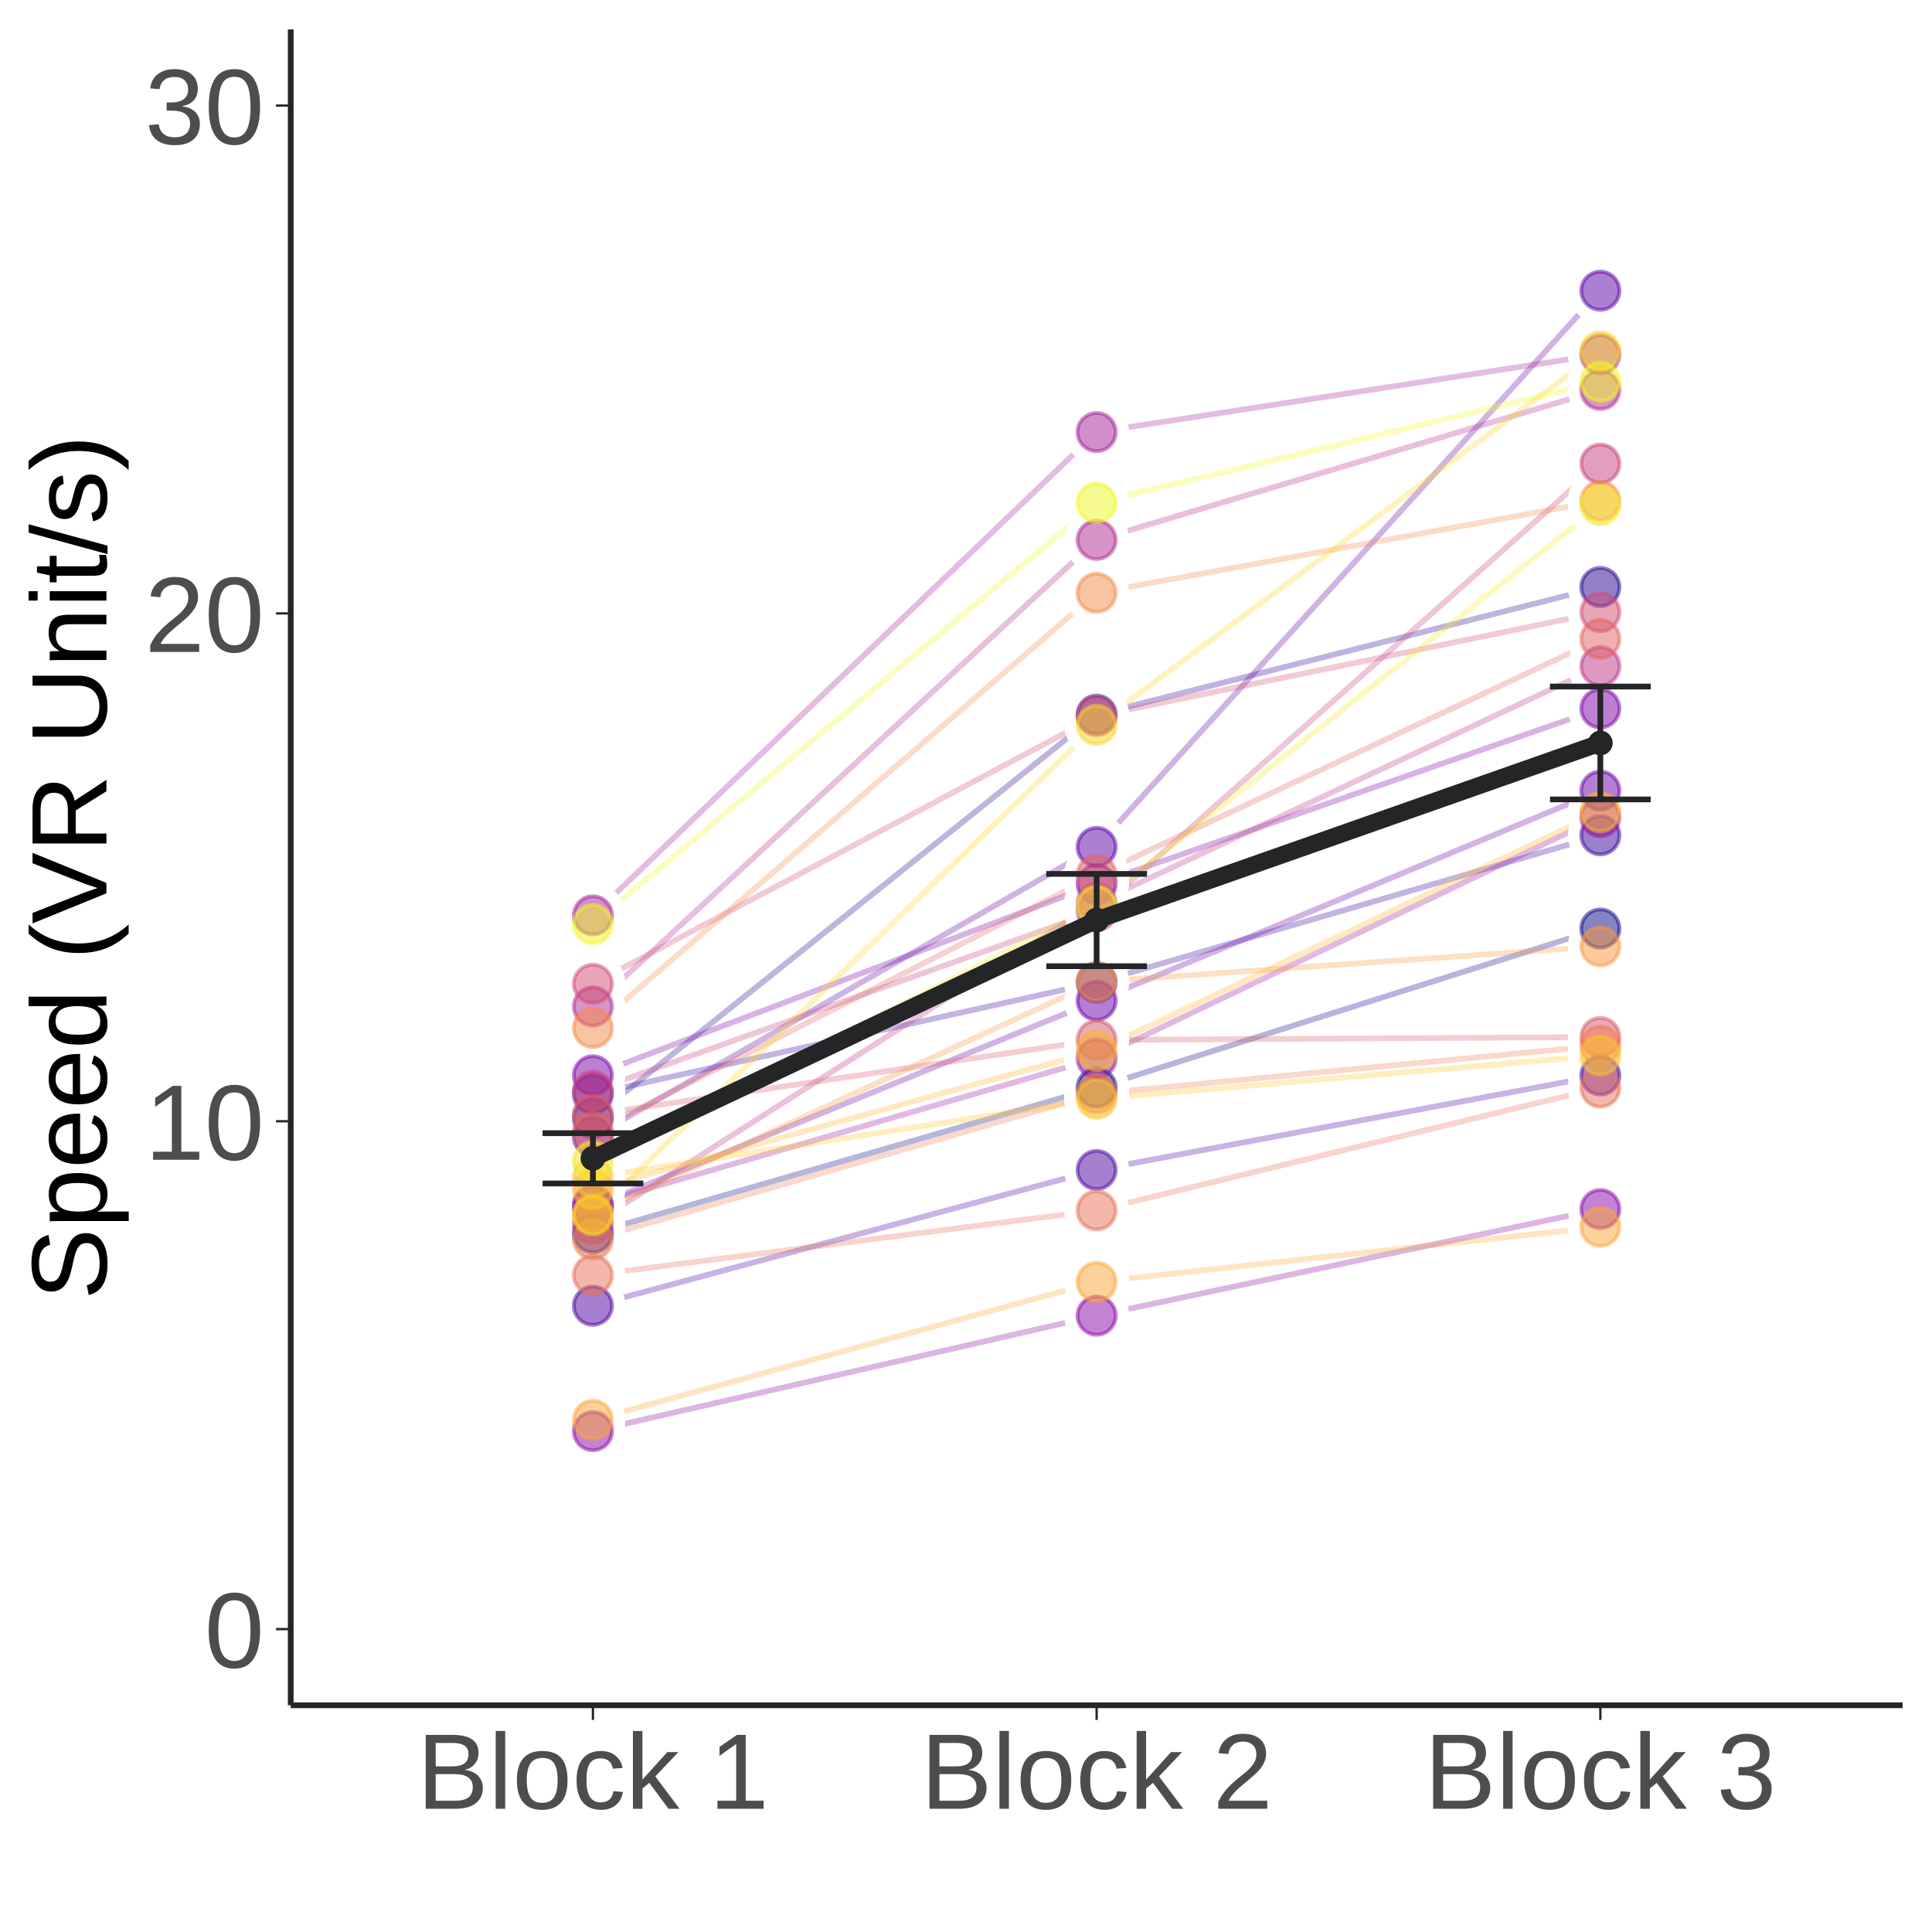
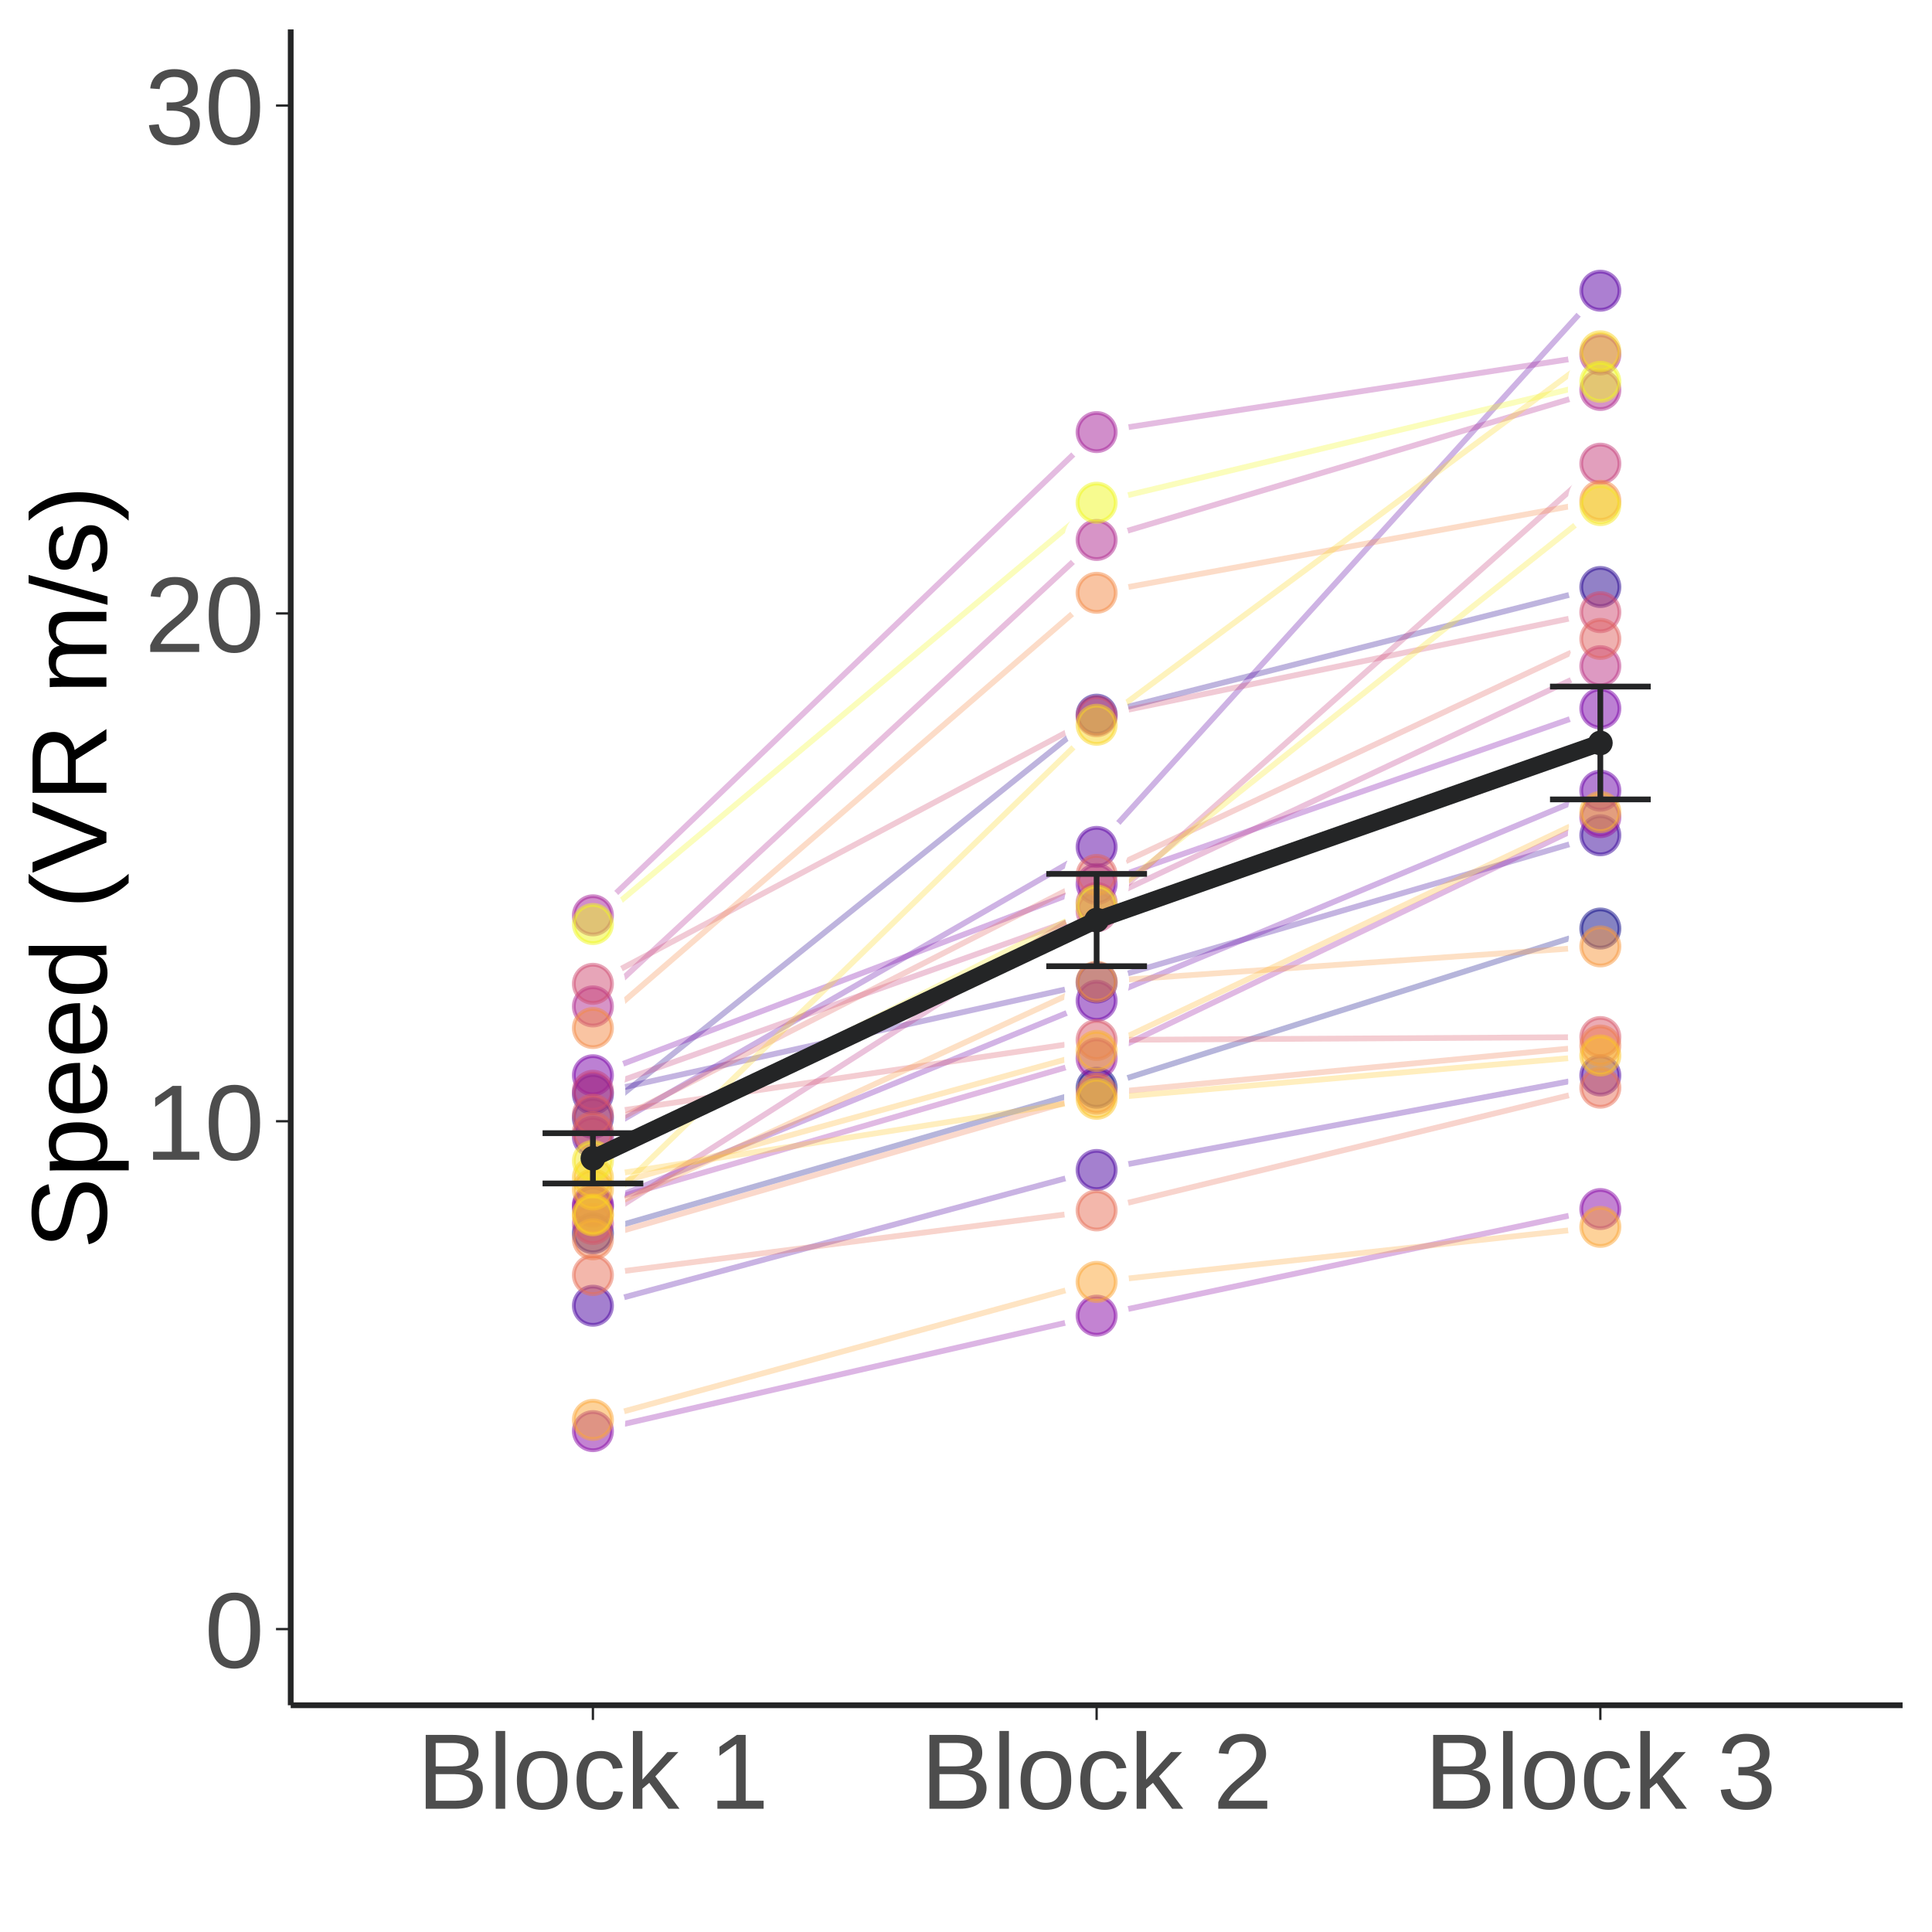
<svg xmlns="http://www.w3.org/2000/svg" class="svglite" width="360.00pt" height="360.00pt" viewBox="0 0 360.00 360.00">
  <defs>
    <style type="text/css">
    .svglite line, .svglite polyline, .svglite polygon, .svglite path, .svglite rect, .svglite circle {
      fill: none;
      stroke: #000000;
      stroke-linecap: round;
      stroke-linejoin: round;
      stroke-miterlimit: 10.00;
    }
    .svglite text {
      white-space: pre;
    }
  </style>
  </defs>
  <rect width="100%" height="100%" style="stroke: none; fill: #FFFFFF;" />
  <defs>
    <clipPath id="cpMC4wMHwzNjAuMDB8MC4wMHwzNjAuMDA=">
      <rect x="0.00" y="0.00" width="360.00" height="360.00" />
    </clipPath>
  </defs>
  <g clip-path="url(#cpMC4wMHwzNjAuMDB8MC4wMHwzNjAuMDA=)">
    <rect x="0.00" y="0.00" width="360.00" height="360.00" style="stroke-width: 1.07; stroke: #FFFFFF; fill: #FFFFFF;" />
  </g>
  <defs>
    <clipPath id="cpNTQuMTd8MzU0LjUyfDUuNDh8MzE3Ljc1">
      <rect x="54.17" y="5.48" width="300.35" height="312.27" />
    </clipPath>
  </defs>
  <g clip-path="url(#cpNTQuMTd8MzU0LjUyfDUuNDh8MzE3Ljc1)">
    <rect x="54.17" y="5.48" width="300.35" height="312.27" style="stroke-width: 1.07; stroke: none; fill: #FFFFFF;" />
    <polyline points="110.48,229.79 204.34,202.68 298.20,173.02 " style="stroke-width: 1.07; stroke: #0D0887; stroke-opacity: 0.30; stroke-linecap: butt;" />
    <polyline points="110.48,208.32 204.34,133.17 298.20,109.38 " style="stroke-width: 1.07; stroke: #260591; stroke-opacity: 0.30; stroke-linecap: butt;" />
    <polyline points="110.48,203.87 204.34,183.07 298.20,155.64 " style="stroke-width: 1.07; stroke: #39049A; stroke-opacity: 0.30; stroke-linecap: butt;" />
    <polyline points="110.48,243.30 204.34,218.01 298.20,200.40 " style="stroke-width: 1.07; stroke: #4A03A1; stroke-opacity: 0.30; stroke-linecap: butt;" />
    <polyline points="110.48,211.85 204.34,157.81 298.20,54.17 " style="stroke-width: 1.07; stroke: #5B01A5; stroke-opacity: 0.30; stroke-linecap: butt;" />
    <polyline points="110.48,224.86 204.34,186.47 298.20,147.33 " style="stroke-width: 1.07; stroke: #6A00A8; stroke-opacity: 0.30; stroke-linecap: butt;" />
    <polyline points="110.48,200.36 204.34,164.72 298.20,132.01 " style="stroke-width: 1.07; stroke: #7A02A8; stroke-opacity: 0.30; stroke-linecap: butt;" />
    <polyline points="110.48,266.67 204.34,245.15 298.20,225.29 " style="stroke-width: 1.07; stroke: #8908A6; stroke-opacity: 0.30; stroke-linecap: butt;" />
    <polyline points="110.48,224.46 204.34,197.23 298.20,152.26 " style="stroke-width: 1.07; stroke: #9714A1; stroke-opacity: 0.30; stroke-linecap: butt;" />
    <polyline points="110.48,170.56 204.34,80.51 298.20,66.04 " style="stroke-width: 1.07; stroke: #A51F99; stroke-opacity: 0.30; stroke-linecap: butt;" />
    <polyline points="110.48,187.53 204.34,100.61 298.20,72.66 " style="stroke-width: 1.07; stroke: #B12A90; stroke-opacity: 0.30; stroke-linecap: butt;" />
    <polyline points="110.48,228.07 204.34,168.26 298.20,124.13 " style="stroke-width: 1.07; stroke: #BC3587; stroke-opacity: 0.30; stroke-linecap: butt;" />
    <polyline points="110.48,203.25 204.34,169.81 298.20,86.40 " style="stroke-width: 1.07; stroke: #C6417D; stroke-opacity: 0.30; stroke-linecap: butt;" />
    <polyline points="110.48,183.32 204.34,133.46 298.20,114.07 " style="stroke-width: 1.07; stroke: #D04D73; stroke-opacity: 0.30; stroke-linecap: butt;" />
    <polyline points="110.48,207.71 204.34,193.78 298.20,193.24 " style="stroke-width: 1.07; stroke: #D9586A; stroke-opacity: 0.30; stroke-linecap: butt;" />
    <polyline points="110.48,210.96 204.34,163.03 298.20,119.05 " style="stroke-width: 1.07; stroke: #E16462; stroke-opacity: 0.30; stroke-linecap: butt;" />
    <polyline points="110.48,237.58 204.34,225.54 298.20,202.67 " style="stroke-width: 1.07; stroke: #E87059; stroke-opacity: 0.30; stroke-linecap: butt;" />
    <polyline points="110.48,230.93 204.34,203.79 298.20,194.82 " style="stroke-width: 1.07; stroke: #EF7D51; stroke-opacity: 0.30; stroke-linecap: butt;" />
    <polyline points="110.48,191.56 204.34,110.46 298.20,93.31 " style="stroke-width: 1.07; stroke: #F58A47; stroke-opacity: 0.30; stroke-linecap: butt;" />
    <polyline points="110.48,226.24 204.34,182.92 298.20,176.35 " style="stroke-width: 1.07; stroke: #F9983E; stroke-opacity: 0.30; stroke-linecap: butt;" />
    <polyline points="110.48,264.57 204.34,238.86 298.20,228.61 " style="stroke-width: 1.07; stroke: #FCA636; stroke-opacity: 0.30; stroke-linecap: butt;" />
    <polyline points="110.48,221.64 204.34,195.82 298.20,151.31 " style="stroke-width: 1.07; stroke: #FDB52E; stroke-opacity: 0.30; stroke-linecap: butt;" />
    <polyline points="110.48,219.40 204.34,204.75 298.20,196.67 " style="stroke-width: 1.07; stroke: #FDC527; stroke-opacity: 0.30; stroke-linecap: butt;" />
    <polyline points="110.48,226.45 204.34,135.05 298.20,65.46 " style="stroke-width: 1.07; stroke: #FBD624; stroke-opacity: 0.30; stroke-linecap: butt;" />
    <polyline points="110.48,216.33 204.34,168.73 298.20,94.12 " style="stroke-width: 1.07; stroke: #F6E826; stroke-opacity: 0.30; stroke-linecap: butt;" />
    <polyline points="110.48,172.18 204.34,93.67 298.20,71.15 " style="stroke-width: 1.07; stroke: #F0F921; stroke-opacity: 0.30; stroke-linecap: butt;" />
    <circle cx="110.48" cy="229.79" r="5.69" style="stroke-width: 0.71; stroke: #FFFFFF; fill: #FFFFFF;" />
    <circle cx="204.34" cy="202.68" r="5.69" style="stroke-width: 0.71; stroke: #FFFFFF; fill: #FFFFFF;" />
    <circle cx="298.20" cy="173.02" r="5.69" style="stroke-width: 0.71; stroke: #FFFFFF; fill: #FFFFFF;" />
    <circle cx="110.48" cy="208.32" r="5.69" style="stroke-width: 0.71; stroke: #FFFFFF; fill: #FFFFFF;" />
    <circle cx="204.34" cy="133.17" r="5.69" style="stroke-width: 0.71; stroke: #FFFFFF; fill: #FFFFFF;" />
    <circle cx="298.20" cy="109.38" r="5.69" style="stroke-width: 0.71; stroke: #FFFFFF; fill: #FFFFFF;" />
    <circle cx="110.48" cy="203.87" r="5.69" style="stroke-width: 0.71; stroke: #FFFFFF; fill: #FFFFFF;" />
    <circle cx="204.34" cy="183.07" r="5.69" style="stroke-width: 0.71; stroke: #FFFFFF; fill: #FFFFFF;" />
    <circle cx="298.20" cy="155.64" r="5.69" style="stroke-width: 0.71; stroke: #FFFFFF; fill: #FFFFFF;" />
    <circle cx="110.48" cy="243.30" r="5.69" style="stroke-width: 0.71; stroke: #FFFFFF; fill: #FFFFFF;" />
    <circle cx="204.34" cy="218.01" r="5.69" style="stroke-width: 0.71; stroke: #FFFFFF; fill: #FFFFFF;" />
    <circle cx="298.20" cy="200.40" r="5.69" style="stroke-width: 0.71; stroke: #FFFFFF; fill: #FFFFFF;" />
    <circle cx="110.48" cy="211.85" r="5.69" style="stroke-width: 0.71; stroke: #FFFFFF; fill: #FFFFFF;" />
    <circle cx="204.34" cy="157.81" r="5.69" style="stroke-width: 0.71; stroke: #FFFFFF; fill: #FFFFFF;" />
    <circle cx="298.20" cy="54.17" r="5.69" style="stroke-width: 0.71; stroke: #FFFFFF; fill: #FFFFFF;" />
    <circle cx="110.48" cy="224.86" r="5.69" style="stroke-width: 0.71; stroke: #FFFFFF; fill: #FFFFFF;" />
    <circle cx="204.34" cy="186.47" r="5.69" style="stroke-width: 0.71; stroke: #FFFFFF; fill: #FFFFFF;" />
    <circle cx="298.20" cy="147.33" r="5.69" style="stroke-width: 0.71; stroke: #FFFFFF; fill: #FFFFFF;" />
    <circle cx="110.48" cy="200.36" r="5.69" style="stroke-width: 0.71; stroke: #FFFFFF; fill: #FFFFFF;" />
    <circle cx="204.34" cy="164.72" r="5.69" style="stroke-width: 0.71; stroke: #FFFFFF; fill: #FFFFFF;" />
    <circle cx="298.20" cy="132.01" r="5.69" style="stroke-width: 0.71; stroke: #FFFFFF; fill: #FFFFFF;" />
    <circle cx="110.48" cy="266.67" r="5.69" style="stroke-width: 0.71; stroke: #FFFFFF; fill: #FFFFFF;" />
    <circle cx="204.34" cy="245.15" r="5.69" style="stroke-width: 0.71; stroke: #FFFFFF; fill: #FFFFFF;" />
    <circle cx="298.20" cy="225.29" r="5.69" style="stroke-width: 0.71; stroke: #FFFFFF; fill: #FFFFFF;" />
    <circle cx="110.48" cy="224.46" r="5.69" style="stroke-width: 0.71; stroke: #FFFFFF; fill: #FFFFFF;" />
    <circle cx="204.34" cy="197.23" r="5.69" style="stroke-width: 0.71; stroke: #FFFFFF; fill: #FFFFFF;" />
    <circle cx="298.20" cy="152.26" r="5.69" style="stroke-width: 0.71; stroke: #FFFFFF; fill: #FFFFFF;" />
    <circle cx="110.48" cy="170.56" r="5.69" style="stroke-width: 0.71; stroke: #FFFFFF; fill: #FFFFFF;" />
    <circle cx="204.34" cy="80.51" r="5.69" style="stroke-width: 0.71; stroke: #FFFFFF; fill: #FFFFFF;" />
    <circle cx="298.20" cy="66.04" r="5.69" style="stroke-width: 0.71; stroke: #FFFFFF; fill: #FFFFFF;" />
    <circle cx="110.48" cy="187.53" r="5.69" style="stroke-width: 0.71; stroke: #FFFFFF; fill: #FFFFFF;" />
    <circle cx="204.34" cy="100.61" r="5.69" style="stroke-width: 0.71; stroke: #FFFFFF; fill: #FFFFFF;" />
    <circle cx="298.20" cy="72.66" r="5.69" style="stroke-width: 0.71; stroke: #FFFFFF; fill: #FFFFFF;" />
    <circle cx="110.48" cy="228.07" r="5.69" style="stroke-width: 0.71; stroke: #FFFFFF; fill: #FFFFFF;" />
    <circle cx="204.34" cy="168.26" r="5.69" style="stroke-width: 0.71; stroke: #FFFFFF; fill: #FFFFFF;" />
    <circle cx="298.20" cy="124.13" r="5.69" style="stroke-width: 0.71; stroke: #FFFFFF; fill: #FFFFFF;" />
    <circle cx="110.48" cy="203.25" r="5.69" style="stroke-width: 0.71; stroke: #FFFFFF; fill: #FFFFFF;" />
    <circle cx="204.34" cy="169.81" r="5.69" style="stroke-width: 0.71; stroke: #FFFFFF; fill: #FFFFFF;" />
    <circle cx="298.20" cy="86.40" r="5.69" style="stroke-width: 0.71; stroke: #FFFFFF; fill: #FFFFFF;" />
    <circle cx="110.48" cy="183.32" r="5.69" style="stroke-width: 0.71; stroke: #FFFFFF; fill: #FFFFFF;" />
    <circle cx="204.34" cy="133.46" r="5.69" style="stroke-width: 0.71; stroke: #FFFFFF; fill: #FFFFFF;" />
    <circle cx="298.20" cy="114.07" r="5.69" style="stroke-width: 0.71; stroke: #FFFFFF; fill: #FFFFFF;" />
    <circle cx="110.48" cy="207.71" r="5.69" style="stroke-width: 0.71; stroke: #FFFFFF; fill: #FFFFFF;" />
    <circle cx="204.34" cy="193.78" r="5.69" style="stroke-width: 0.71; stroke: #FFFFFF; fill: #FFFFFF;" />
    <circle cx="298.20" cy="193.24" r="5.69" style="stroke-width: 0.71; stroke: #FFFFFF; fill: #FFFFFF;" />
    <circle cx="110.48" cy="210.96" r="5.69" style="stroke-width: 0.71; stroke: #FFFFFF; fill: #FFFFFF;" />
    <circle cx="204.34" cy="163.03" r="5.69" style="stroke-width: 0.71; stroke: #FFFFFF; fill: #FFFFFF;" />
    <circle cx="298.20" cy="119.05" r="5.69" style="stroke-width: 0.71; stroke: #FFFFFF; fill: #FFFFFF;" />
    <circle cx="110.48" cy="237.58" r="5.69" style="stroke-width: 0.71; stroke: #FFFFFF; fill: #FFFFFF;" />
    <circle cx="204.34" cy="225.54" r="5.69" style="stroke-width: 0.71; stroke: #FFFFFF; fill: #FFFFFF;" />
    <circle cx="298.20" cy="202.67" r="5.69" style="stroke-width: 0.71; stroke: #FFFFFF; fill: #FFFFFF;" />
    <circle cx="110.48" cy="230.93" r="5.69" style="stroke-width: 0.71; stroke: #FFFFFF; fill: #FFFFFF;" />
    <circle cx="204.34" cy="203.79" r="5.69" style="stroke-width: 0.71; stroke: #FFFFFF; fill: #FFFFFF;" />
    <circle cx="298.20" cy="194.82" r="5.69" style="stroke-width: 0.71; stroke: #FFFFFF; fill: #FFFFFF;" />
    <circle cx="110.48" cy="191.56" r="5.69" style="stroke-width: 0.71; stroke: #FFFFFF; fill: #FFFFFF;" />
    <circle cx="204.34" cy="110.46" r="5.69" style="stroke-width: 0.71; stroke: #FFFFFF; fill: #FFFFFF;" />
    <circle cx="298.20" cy="93.31" r="5.69" style="stroke-width: 0.71; stroke: #FFFFFF; fill: #FFFFFF;" />
    <circle cx="110.48" cy="226.24" r="5.69" style="stroke-width: 0.71; stroke: #FFFFFF; fill: #FFFFFF;" />
    <circle cx="204.34" cy="182.92" r="5.69" style="stroke-width: 0.71; stroke: #FFFFFF; fill: #FFFFFF;" />
    <circle cx="298.20" cy="176.35" r="5.69" style="stroke-width: 0.71; stroke: #FFFFFF; fill: #FFFFFF;" />
    <circle cx="110.48" cy="264.57" r="5.69" style="stroke-width: 0.71; stroke: #FFFFFF; fill: #FFFFFF;" />
    <circle cx="204.34" cy="238.86" r="5.69" style="stroke-width: 0.71; stroke: #FFFFFF; fill: #FFFFFF;" />
    <circle cx="298.20" cy="228.61" r="5.69" style="stroke-width: 0.71; stroke: #FFFFFF; fill: #FFFFFF;" />
    <circle cx="110.48" cy="221.64" r="5.69" style="stroke-width: 0.71; stroke: #FFFFFF; fill: #FFFFFF;" />
    <circle cx="204.34" cy="195.82" r="5.69" style="stroke-width: 0.71; stroke: #FFFFFF; fill: #FFFFFF;" />
    <circle cx="298.20" cy="151.31" r="5.69" style="stroke-width: 0.71; stroke: #FFFFFF; fill: #FFFFFF;" />
    <circle cx="110.48" cy="219.40" r="5.69" style="stroke-width: 0.71; stroke: #FFFFFF; fill: #FFFFFF;" />
    <circle cx="204.34" cy="204.75" r="5.69" style="stroke-width: 0.71; stroke: #FFFFFF; fill: #FFFFFF;" />
    <circle cx="298.20" cy="196.67" r="5.69" style="stroke-width: 0.71; stroke: #FFFFFF; fill: #FFFFFF;" />
    <circle cx="110.48" cy="226.45" r="5.69" style="stroke-width: 0.71; stroke: #FFFFFF; fill: #FFFFFF;" />
    <circle cx="204.34" cy="135.05" r="5.69" style="stroke-width: 0.71; stroke: #FFFFFF; fill: #FFFFFF;" />
    <circle cx="298.20" cy="65.46" r="5.69" style="stroke-width: 0.71; stroke: #FFFFFF; fill: #FFFFFF;" />
    <circle cx="110.48" cy="216.33" r="5.69" style="stroke-width: 0.71; stroke: #FFFFFF; fill: #FFFFFF;" />
    <circle cx="204.34" cy="168.73" r="5.69" style="stroke-width: 0.71; stroke: #FFFFFF; fill: #FFFFFF;" />
    <circle cx="298.20" cy="94.12" r="5.69" style="stroke-width: 0.71; stroke: #FFFFFF; fill: #FFFFFF;" />
    <circle cx="110.48" cy="172.18" r="5.69" style="stroke-width: 0.71; stroke: #FFFFFF; fill: #FFFFFF;" />
    <circle cx="204.34" cy="93.67" r="5.69" style="stroke-width: 0.71; stroke: #FFFFFF; fill: #FFFFFF;" />
    <circle cx="298.20" cy="71.15" r="5.69" style="stroke-width: 0.71; stroke: #FFFFFF; fill: #FFFFFF;" />
    <circle cx="110.48" cy="229.79" r="3.56" style="stroke-width: 0.71; stroke: #0D0887; stroke-opacity: 0.50; fill: #0D0887; fill-opacity: 0.50;" />
    <circle cx="204.34" cy="202.68" r="3.56" style="stroke-width: 0.71; stroke: #0D0887; stroke-opacity: 0.50; fill: #0D0887; fill-opacity: 0.50;" />
    <circle cx="298.20" cy="173.02" r="3.56" style="stroke-width: 0.71; stroke: #0D0887; stroke-opacity: 0.50; fill: #0D0887; fill-opacity: 0.50;" />
    <circle cx="110.48" cy="208.32" r="3.56" style="stroke-width: 0.71; stroke: #260591; stroke-opacity: 0.50; fill: #260591; fill-opacity: 0.50;" />
    <circle cx="204.34" cy="133.17" r="3.56" style="stroke-width: 0.71; stroke: #260591; stroke-opacity: 0.50; fill: #260591; fill-opacity: 0.50;" />
    <circle cx="298.20" cy="109.38" r="3.56" style="stroke-width: 0.71; stroke: #260591; stroke-opacity: 0.50; fill: #260591; fill-opacity: 0.50;" />
    <circle cx="110.48" cy="203.87" r="3.56" style="stroke-width: 0.71; stroke: #39049A; stroke-opacity: 0.50; fill: #39049A; fill-opacity: 0.50;" />
    <circle cx="204.34" cy="183.07" r="3.56" style="stroke-width: 0.71; stroke: #39049A; stroke-opacity: 0.50; fill: #39049A; fill-opacity: 0.50;" />
    <circle cx="298.20" cy="155.64" r="3.56" style="stroke-width: 0.71; stroke: #39049A; stroke-opacity: 0.50; fill: #39049A; fill-opacity: 0.50;" />
    <circle cx="110.48" cy="243.30" r="3.56" style="stroke-width: 0.71; stroke: #4A03A1; stroke-opacity: 0.50; fill: #4A03A1; fill-opacity: 0.50;" />
    <circle cx="204.34" cy="218.01" r="3.56" style="stroke-width: 0.71; stroke: #4A03A1; stroke-opacity: 0.50; fill: #4A03A1; fill-opacity: 0.50;" />
    <circle cx="298.20" cy="200.40" r="3.56" style="stroke-width: 0.71; stroke: #4A03A1; stroke-opacity: 0.50; fill: #4A03A1; fill-opacity: 0.50;" />
    <circle cx="110.48" cy="211.85" r="3.56" style="stroke-width: 0.71; stroke: #5B01A5; stroke-opacity: 0.50; fill: #5B01A5; fill-opacity: 0.50;" />
    <circle cx="204.34" cy="157.81" r="3.56" style="stroke-width: 0.71; stroke: #5B01A5; stroke-opacity: 0.50; fill: #5B01A5; fill-opacity: 0.50;" />
    <circle cx="298.20" cy="54.17" r="3.56" style="stroke-width: 0.71; stroke: #5B01A5; stroke-opacity: 0.50; fill: #5B01A5; fill-opacity: 0.50;" />
    <circle cx="110.48" cy="224.86" r="3.56" style="stroke-width: 0.71; stroke: #6A00A8; stroke-opacity: 0.50; fill: #6A00A8; fill-opacity: 0.50;" />
    <circle cx="204.34" cy="186.47" r="3.56" style="stroke-width: 0.71; stroke: #6A00A8; stroke-opacity: 0.50; fill: #6A00A8; fill-opacity: 0.50;" />
    <circle cx="298.20" cy="147.33" r="3.56" style="stroke-width: 0.71; stroke: #6A00A8; stroke-opacity: 0.50; fill: #6A00A8; fill-opacity: 0.50;" />
    <circle cx="110.48" cy="200.36" r="3.56" style="stroke-width: 0.71; stroke: #7A02A8; stroke-opacity: 0.50; fill: #7A02A8; fill-opacity: 0.50;" />
    <circle cx="204.34" cy="164.72" r="3.56" style="stroke-width: 0.71; stroke: #7A02A8; stroke-opacity: 0.50; fill: #7A02A8; fill-opacity: 0.50;" />
    <circle cx="298.20" cy="132.01" r="3.56" style="stroke-width: 0.71; stroke: #7A02A8; stroke-opacity: 0.50; fill: #7A02A8; fill-opacity: 0.50;" />
    <circle cx="110.48" cy="266.67" r="3.56" style="stroke-width: 0.71; stroke: #8908A6; stroke-opacity: 0.50; fill: #8908A6; fill-opacity: 0.50;" />
    <circle cx="204.34" cy="245.15" r="3.56" style="stroke-width: 0.71; stroke: #8908A6; stroke-opacity: 0.50; fill: #8908A6; fill-opacity: 0.50;" />
    <circle cx="298.20" cy="225.29" r="3.56" style="stroke-width: 0.71; stroke: #8908A6; stroke-opacity: 0.50; fill: #8908A6; fill-opacity: 0.50;" />
    <circle cx="110.48" cy="224.46" r="3.56" style="stroke-width: 0.71; stroke: #9714A1; stroke-opacity: 0.50; fill: #9714A1; fill-opacity: 0.50;" />
    <circle cx="204.34" cy="197.23" r="3.56" style="stroke-width: 0.71; stroke: #9714A1; stroke-opacity: 0.50; fill: #9714A1; fill-opacity: 0.50;" />
    <circle cx="298.20" cy="152.26" r="3.56" style="stroke-width: 0.71; stroke: #9714A1; stroke-opacity: 0.50; fill: #9714A1; fill-opacity: 0.50;" />
    <circle cx="110.48" cy="170.56" r="3.56" style="stroke-width: 0.71; stroke: #A51F99; stroke-opacity: 0.50; fill: #A51F99; fill-opacity: 0.50;" />
    <circle cx="204.34" cy="80.51" r="3.56" style="stroke-width: 0.71; stroke: #A51F99; stroke-opacity: 0.50; fill: #A51F99; fill-opacity: 0.50;" />
    <circle cx="298.20" cy="66.04" r="3.56" style="stroke-width: 0.71; stroke: #A51F99; stroke-opacity: 0.50; fill: #A51F99; fill-opacity: 0.50;" />
    <circle cx="110.48" cy="187.53" r="3.56" style="stroke-width: 0.71; stroke: #B12A90; stroke-opacity: 0.50; fill: #B12A90; fill-opacity: 0.50;" />
    <circle cx="204.34" cy="100.61" r="3.56" style="stroke-width: 0.71; stroke: #B12A90; stroke-opacity: 0.50; fill: #B12A90; fill-opacity: 0.50;" />
    <circle cx="298.20" cy="72.66" r="3.56" style="stroke-width: 0.71; stroke: #B12A90; stroke-opacity: 0.50; fill: #B12A90; fill-opacity: 0.50;" />
    <circle cx="110.48" cy="228.07" r="3.56" style="stroke-width: 0.71; stroke: #BC3587; stroke-opacity: 0.50; fill: #BC3587; fill-opacity: 0.50;" />
    <circle cx="204.34" cy="168.26" r="3.56" style="stroke-width: 0.71; stroke: #BC3587; stroke-opacity: 0.50; fill: #BC3587; fill-opacity: 0.50;" />
    <circle cx="298.20" cy="124.13" r="3.56" style="stroke-width: 0.71; stroke: #BC3587; stroke-opacity: 0.50; fill: #BC3587; fill-opacity: 0.50;" />
    <circle cx="110.48" cy="203.25" r="3.56" style="stroke-width: 0.71; stroke: #C6417D; stroke-opacity: 0.50; fill: #C6417D; fill-opacity: 0.50;" />
    <circle cx="204.34" cy="169.81" r="3.56" style="stroke-width: 0.71; stroke: #C6417D; stroke-opacity: 0.50; fill: #C6417D; fill-opacity: 0.50;" />
    <circle cx="298.20" cy="86.40" r="3.56" style="stroke-width: 0.71; stroke: #C6417D; stroke-opacity: 0.50; fill: #C6417D; fill-opacity: 0.50;" />
    <circle cx="110.48" cy="183.32" r="3.56" style="stroke-width: 0.71; stroke: #D04D73; stroke-opacity: 0.50; fill: #D04D73; fill-opacity: 0.50;" />
    <circle cx="204.34" cy="133.46" r="3.56" style="stroke-width: 0.71; stroke: #D04D73; stroke-opacity: 0.50; fill: #D04D73; fill-opacity: 0.50;" />
    <circle cx="298.20" cy="114.07" r="3.56" style="stroke-width: 0.71; stroke: #D04D73; stroke-opacity: 0.50; fill: #D04D73; fill-opacity: 0.50;" />
    <circle cx="110.48" cy="207.71" r="3.56" style="stroke-width: 0.71; stroke: #D9586A; stroke-opacity: 0.50; fill: #D9586A; fill-opacity: 0.50;" />
    <circle cx="204.34" cy="193.78" r="3.56" style="stroke-width: 0.71; stroke: #D9586A; stroke-opacity: 0.50; fill: #D9586A; fill-opacity: 0.50;" />
    <circle cx="298.20" cy="193.24" r="3.56" style="stroke-width: 0.71; stroke: #D9586A; stroke-opacity: 0.50; fill: #D9586A; fill-opacity: 0.50;" />
    <circle cx="110.48" cy="210.96" r="3.56" style="stroke-width: 0.71; stroke: #E16462; stroke-opacity: 0.50; fill: #E16462; fill-opacity: 0.50;" />
    <circle cx="204.34" cy="163.03" r="3.56" style="stroke-width: 0.71; stroke: #E16462; stroke-opacity: 0.50; fill: #E16462; fill-opacity: 0.50;" />
    <circle cx="298.20" cy="119.05" r="3.56" style="stroke-width: 0.71; stroke: #E16462; stroke-opacity: 0.50; fill: #E16462; fill-opacity: 0.50;" />
    <circle cx="110.48" cy="237.58" r="3.56" style="stroke-width: 0.71; stroke: #E87059; stroke-opacity: 0.50; fill: #E87059; fill-opacity: 0.50;" />
    <circle cx="204.34" cy="225.54" r="3.56" style="stroke-width: 0.71; stroke: #E87059; stroke-opacity: 0.50; fill: #E87059; fill-opacity: 0.50;" />
    <circle cx="298.20" cy="202.67" r="3.56" style="stroke-width: 0.71; stroke: #E87059; stroke-opacity: 0.50; fill: #E87059; fill-opacity: 0.50;" />
    <circle cx="110.48" cy="230.93" r="3.56" style="stroke-width: 0.71; stroke: #EF7D51; stroke-opacity: 0.50; fill: #EF7D51; fill-opacity: 0.50;" />
    <circle cx="204.34" cy="203.79" r="3.56" style="stroke-width: 0.71; stroke: #EF7D51; stroke-opacity: 0.50; fill: #EF7D51; fill-opacity: 0.50;" />
    <circle cx="298.20" cy="194.82" r="3.56" style="stroke-width: 0.71; stroke: #EF7D51; stroke-opacity: 0.50; fill: #EF7D51; fill-opacity: 0.50;" />
    <circle cx="110.48" cy="191.56" r="3.56" style="stroke-width: 0.71; stroke: #F58A47; stroke-opacity: 0.50; fill: #F58A47; fill-opacity: 0.50;" />
    <circle cx="204.34" cy="110.46" r="3.56" style="stroke-width: 0.71; stroke: #F58A47; stroke-opacity: 0.50; fill: #F58A47; fill-opacity: 0.50;" />
    <circle cx="298.20" cy="93.31" r="3.56" style="stroke-width: 0.71; stroke: #F58A47; stroke-opacity: 0.50; fill: #F58A47; fill-opacity: 0.50;" />
    <circle cx="110.48" cy="226.24" r="3.56" style="stroke-width: 0.71; stroke: #F9983E; stroke-opacity: 0.50; fill: #F9983E; fill-opacity: 0.50;" />
    <circle cx="204.34" cy="182.92" r="3.56" style="stroke-width: 0.71; stroke: #F9983E; stroke-opacity: 0.50; fill: #F9983E; fill-opacity: 0.50;" />
    <circle cx="298.20" cy="176.35" r="3.56" style="stroke-width: 0.71; stroke: #F9983E; stroke-opacity: 0.50; fill: #F9983E; fill-opacity: 0.50;" />
    <circle cx="110.48" cy="264.57" r="3.56" style="stroke-width: 0.71; stroke: #FCA636; stroke-opacity: 0.50; fill: #FCA636; fill-opacity: 0.50;" />
    <circle cx="204.34" cy="238.86" r="3.56" style="stroke-width: 0.71; stroke: #FCA636; stroke-opacity: 0.50; fill: #FCA636; fill-opacity: 0.50;" />
    <circle cx="298.20" cy="228.61" r="3.56" style="stroke-width: 0.71; stroke: #FCA636; stroke-opacity: 0.50; fill: #FCA636; fill-opacity: 0.50;" />
    <circle cx="110.48" cy="221.64" r="3.56" style="stroke-width: 0.71; stroke: #FDB52E; stroke-opacity: 0.50; fill: #FDB52E; fill-opacity: 0.50;" />
    <circle cx="204.34" cy="195.82" r="3.56" style="stroke-width: 0.71; stroke: #FDB52E; stroke-opacity: 0.50; fill: #FDB52E; fill-opacity: 0.50;" />
    <circle cx="298.20" cy="151.31" r="3.56" style="stroke-width: 0.71; stroke: #FDB52E; stroke-opacity: 0.50; fill: #FDB52E; fill-opacity: 0.50;" />
    <circle cx="110.48" cy="219.40" r="3.56" style="stroke-width: 0.71; stroke: #FDC527; stroke-opacity: 0.50; fill: #FDC527; fill-opacity: 0.50;" />
    <circle cx="204.34" cy="204.75" r="3.56" style="stroke-width: 0.71; stroke: #FDC527; stroke-opacity: 0.50; fill: #FDC527; fill-opacity: 0.50;" />
    <circle cx="298.20" cy="196.67" r="3.56" style="stroke-width: 0.71; stroke: #FDC527; stroke-opacity: 0.50; fill: #FDC527; fill-opacity: 0.50;" />
    <circle cx="110.48" cy="226.45" r="3.56" style="stroke-width: 0.71; stroke: #FBD624; stroke-opacity: 0.50; fill: #FBD624; fill-opacity: 0.50;" />
    <circle cx="204.34" cy="135.05" r="3.56" style="stroke-width: 0.71; stroke: #FBD624; stroke-opacity: 0.50; fill: #FBD624; fill-opacity: 0.50;" />
    <circle cx="298.20" cy="65.46" r="3.56" style="stroke-width: 0.71; stroke: #FBD624; stroke-opacity: 0.50; fill: #FBD624; fill-opacity: 0.50;" />
    <circle cx="110.48" cy="216.33" r="3.56" style="stroke-width: 0.71; stroke: #F6E826; stroke-opacity: 0.50; fill: #F6E826; fill-opacity: 0.50;" />
    <circle cx="204.34" cy="168.73" r="3.56" style="stroke-width: 0.71; stroke: #F6E826; stroke-opacity: 0.50; fill: #F6E826; fill-opacity: 0.50;" />
    <circle cx="298.20" cy="94.12" r="3.56" style="stroke-width: 0.71; stroke: #F6E826; stroke-opacity: 0.50; fill: #F6E826; fill-opacity: 0.50;" />
    <circle cx="110.48" cy="172.18" r="3.56" style="stroke-width: 0.71; stroke: #F0F921; stroke-opacity: 0.50; fill: #F0F921; fill-opacity: 0.50;" />
    <circle cx="204.34" cy="93.67" r="3.56" style="stroke-width: 0.71; stroke: #F0F921; stroke-opacity: 0.50; fill: #F0F921; fill-opacity: 0.50;" />
    <circle cx="298.20" cy="71.15" r="3.56" style="stroke-width: 0.71; stroke: #F0F921; stroke-opacity: 0.50; fill: #F0F921; fill-opacity: 0.50;" />
    <polyline points="110.48,215.84 204.34,171.44 298.20,138.44 " style="stroke-width: 3.20; stroke: #242526; stroke-linecap: butt;" />
    <circle cx="110.48" cy="215.84" r="1.95" style="stroke-width: 0.71; stroke: #242526; fill: #242526;" />
    <circle cx="204.34" cy="171.44" r="1.95" style="stroke-width: 0.71; stroke: #242526; fill: #242526;" />
    <circle cx="298.20" cy="138.44" r="1.95" style="stroke-width: 0.71; stroke: #242526; fill: #242526;" />
    <polyline points="101.10,211.15 119.87,211.15 " style="stroke-width: 1.07; stroke: #242526; stroke-linecap: butt;" />
    <polyline points="110.48,211.15 110.48,220.52 " style="stroke-width: 1.07; stroke: #242526; stroke-linecap: butt;" />
    <polyline points="101.10,220.52 119.87,220.52 " style="stroke-width: 1.07; stroke: #242526; stroke-linecap: butt;" />
    <polyline points="194.96,162.84 213.73,162.84 " style="stroke-width: 1.07; stroke: #242526; stroke-linecap: butt;" />
    <polyline points="204.34,162.84 204.34,180.04 " style="stroke-width: 1.07; stroke: #242526; stroke-linecap: butt;" />
    <polyline points="194.96,180.04 213.73,180.04 " style="stroke-width: 1.07; stroke: #242526; stroke-linecap: butt;" />
    <polyline points="288.82,127.93 307.59,127.93 " style="stroke-width: 1.07; stroke: #242526; stroke-linecap: butt;" />
    <polyline points="298.20,127.93 298.20,148.96 " style="stroke-width: 1.07; stroke: #242526; stroke-linecap: butt;" />
    <polyline points="288.82,148.96 307.59,148.96 " style="stroke-width: 1.07; stroke: #242526; stroke-linecap: butt;" />
  </g>
  <g clip-path="url(#cpMC4wMHwzNjAuMDB8MC4wMHwzNjAuMDA=)">
    <polyline points="54.17,317.75 54.17,5.48 " style="stroke-width: 1.07; stroke: #242526; stroke-linecap: butt;" />
    <text x="49.24" y="310.73" text-anchor="end" style="font-size: 20.00px;fill: #4D4D4D; font-family: &quot;Arial&quot;;" textLength="11.12px" lengthAdjust="spacingAndGlyphs">0</text>
    <text x="49.24" y="216.11" text-anchor="end" style="font-size: 20.00px;fill: #4D4D4D; font-family: &quot;Arial&quot;;" textLength="22.25px" lengthAdjust="spacingAndGlyphs">10</text>
    <text x="49.24" y="121.48" text-anchor="end" style="font-size: 20.00px;fill: #4D4D4D; font-family: &quot;Arial&quot;;" textLength="22.25px" lengthAdjust="spacingAndGlyphs">20</text>
    <text x="49.24" y="26.85" text-anchor="end" style="font-size: 20.00px;fill: #4D4D4D; font-family: &quot;Arial&quot;;" textLength="22.25px" lengthAdjust="spacingAndGlyphs">30</text>
    <polyline points="51.43,303.56 54.17,303.56 " style="stroke-width: 0.43; stroke: #242526; stroke-linecap: butt;" />
    <polyline points="51.43,208.93 54.17,208.93 " style="stroke-width: 0.43; stroke: #242526; stroke-linecap: butt;" />
    <polyline points="51.43,114.30 54.17,114.30 " style="stroke-width: 0.43; stroke: #242526; stroke-linecap: butt;" />
    <polyline points="51.43,19.67 54.17,19.67 " style="stroke-width: 0.43; stroke: #242526; stroke-linecap: butt;" />
    <polyline points="54.17,317.75 354.52,317.75 " style="stroke-width: 1.07; stroke: #242526; stroke-linecap: butt;" />
    <polyline points="110.48,320.49 110.48,317.75 " style="stroke-width: 0.43; stroke: #242526; stroke-linecap: butt;" />
    <polyline points="204.34,320.49 204.34,317.75 " style="stroke-width: 0.43; stroke: #242526; stroke-linecap: butt;" />
    <polyline points="298.20,320.49 298.20,317.75 " style="stroke-width: 0.43; stroke: #242526; stroke-linecap: butt;" />
    <text x="110.48" y="337.04" text-anchor="middle" style="font-size: 20.00px;fill: #4D4D4D; font-family: &quot;Arial&quot;;" textLength="65.59px" lengthAdjust="spacingAndGlyphs">Block 1</text>
    <text x="204.34" y="337.04" text-anchor="middle" style="font-size: 20.00px;fill: #4D4D4D; font-family: &quot;Arial&quot;;" textLength="65.59px" lengthAdjust="spacingAndGlyphs">Block 2</text>
    <text x="298.20" y="337.04" text-anchor="middle" style="font-size: 20.00px;fill: #4D4D4D; font-family: &quot;Arial&quot;;" textLength="65.59px" lengthAdjust="spacingAndGlyphs">Block 3</text>
-     <text transform="translate(19.83,161.62) rotate(-90)" text-anchor="middle" style="font-size: 20.00px; font-family: &quot;Arial&quot;;" textLength="161.19px" lengthAdjust="spacingAndGlyphs">Speed (VR Unit/s)</text>
+     <text transform="translate(19.83,161.62) rotate(-90)" text-anchor="middle" style="font-size: 20.00px; font-family: &quot;Arial&quot;;" textLength="142.28px" lengthAdjust="spacingAndGlyphs">Speed (VR m/s)</text>
  </g>
</svg>
